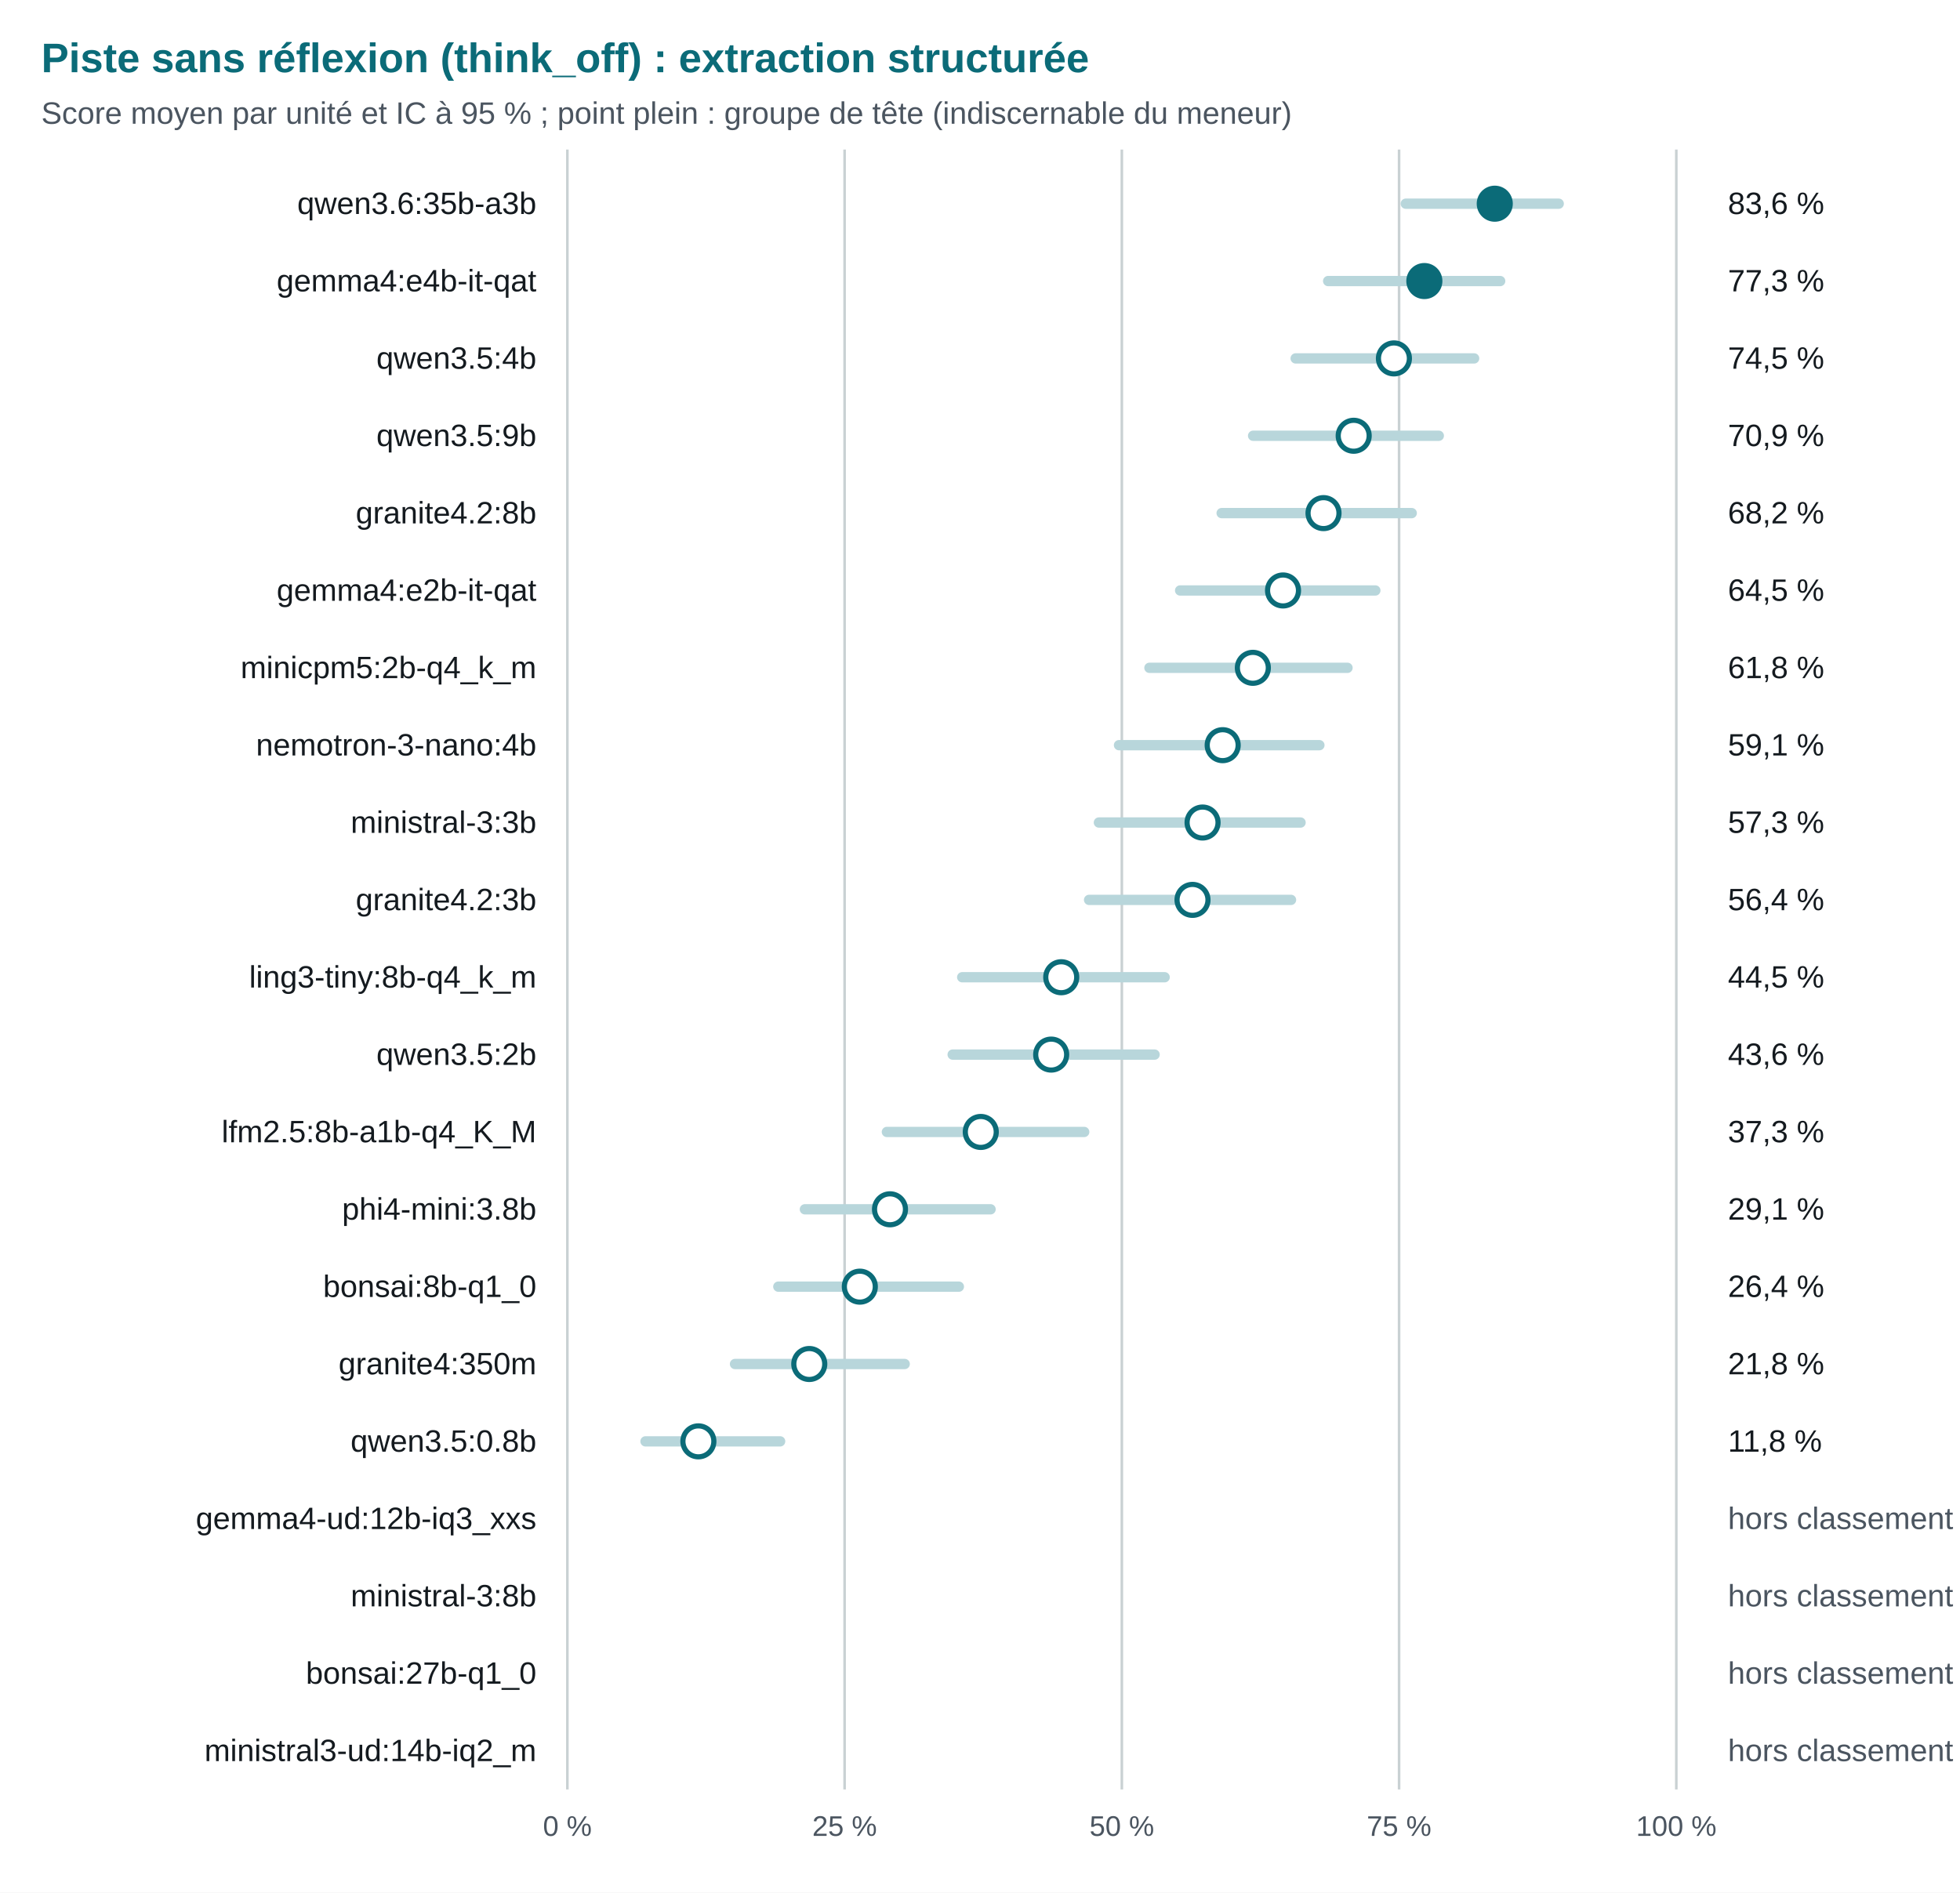
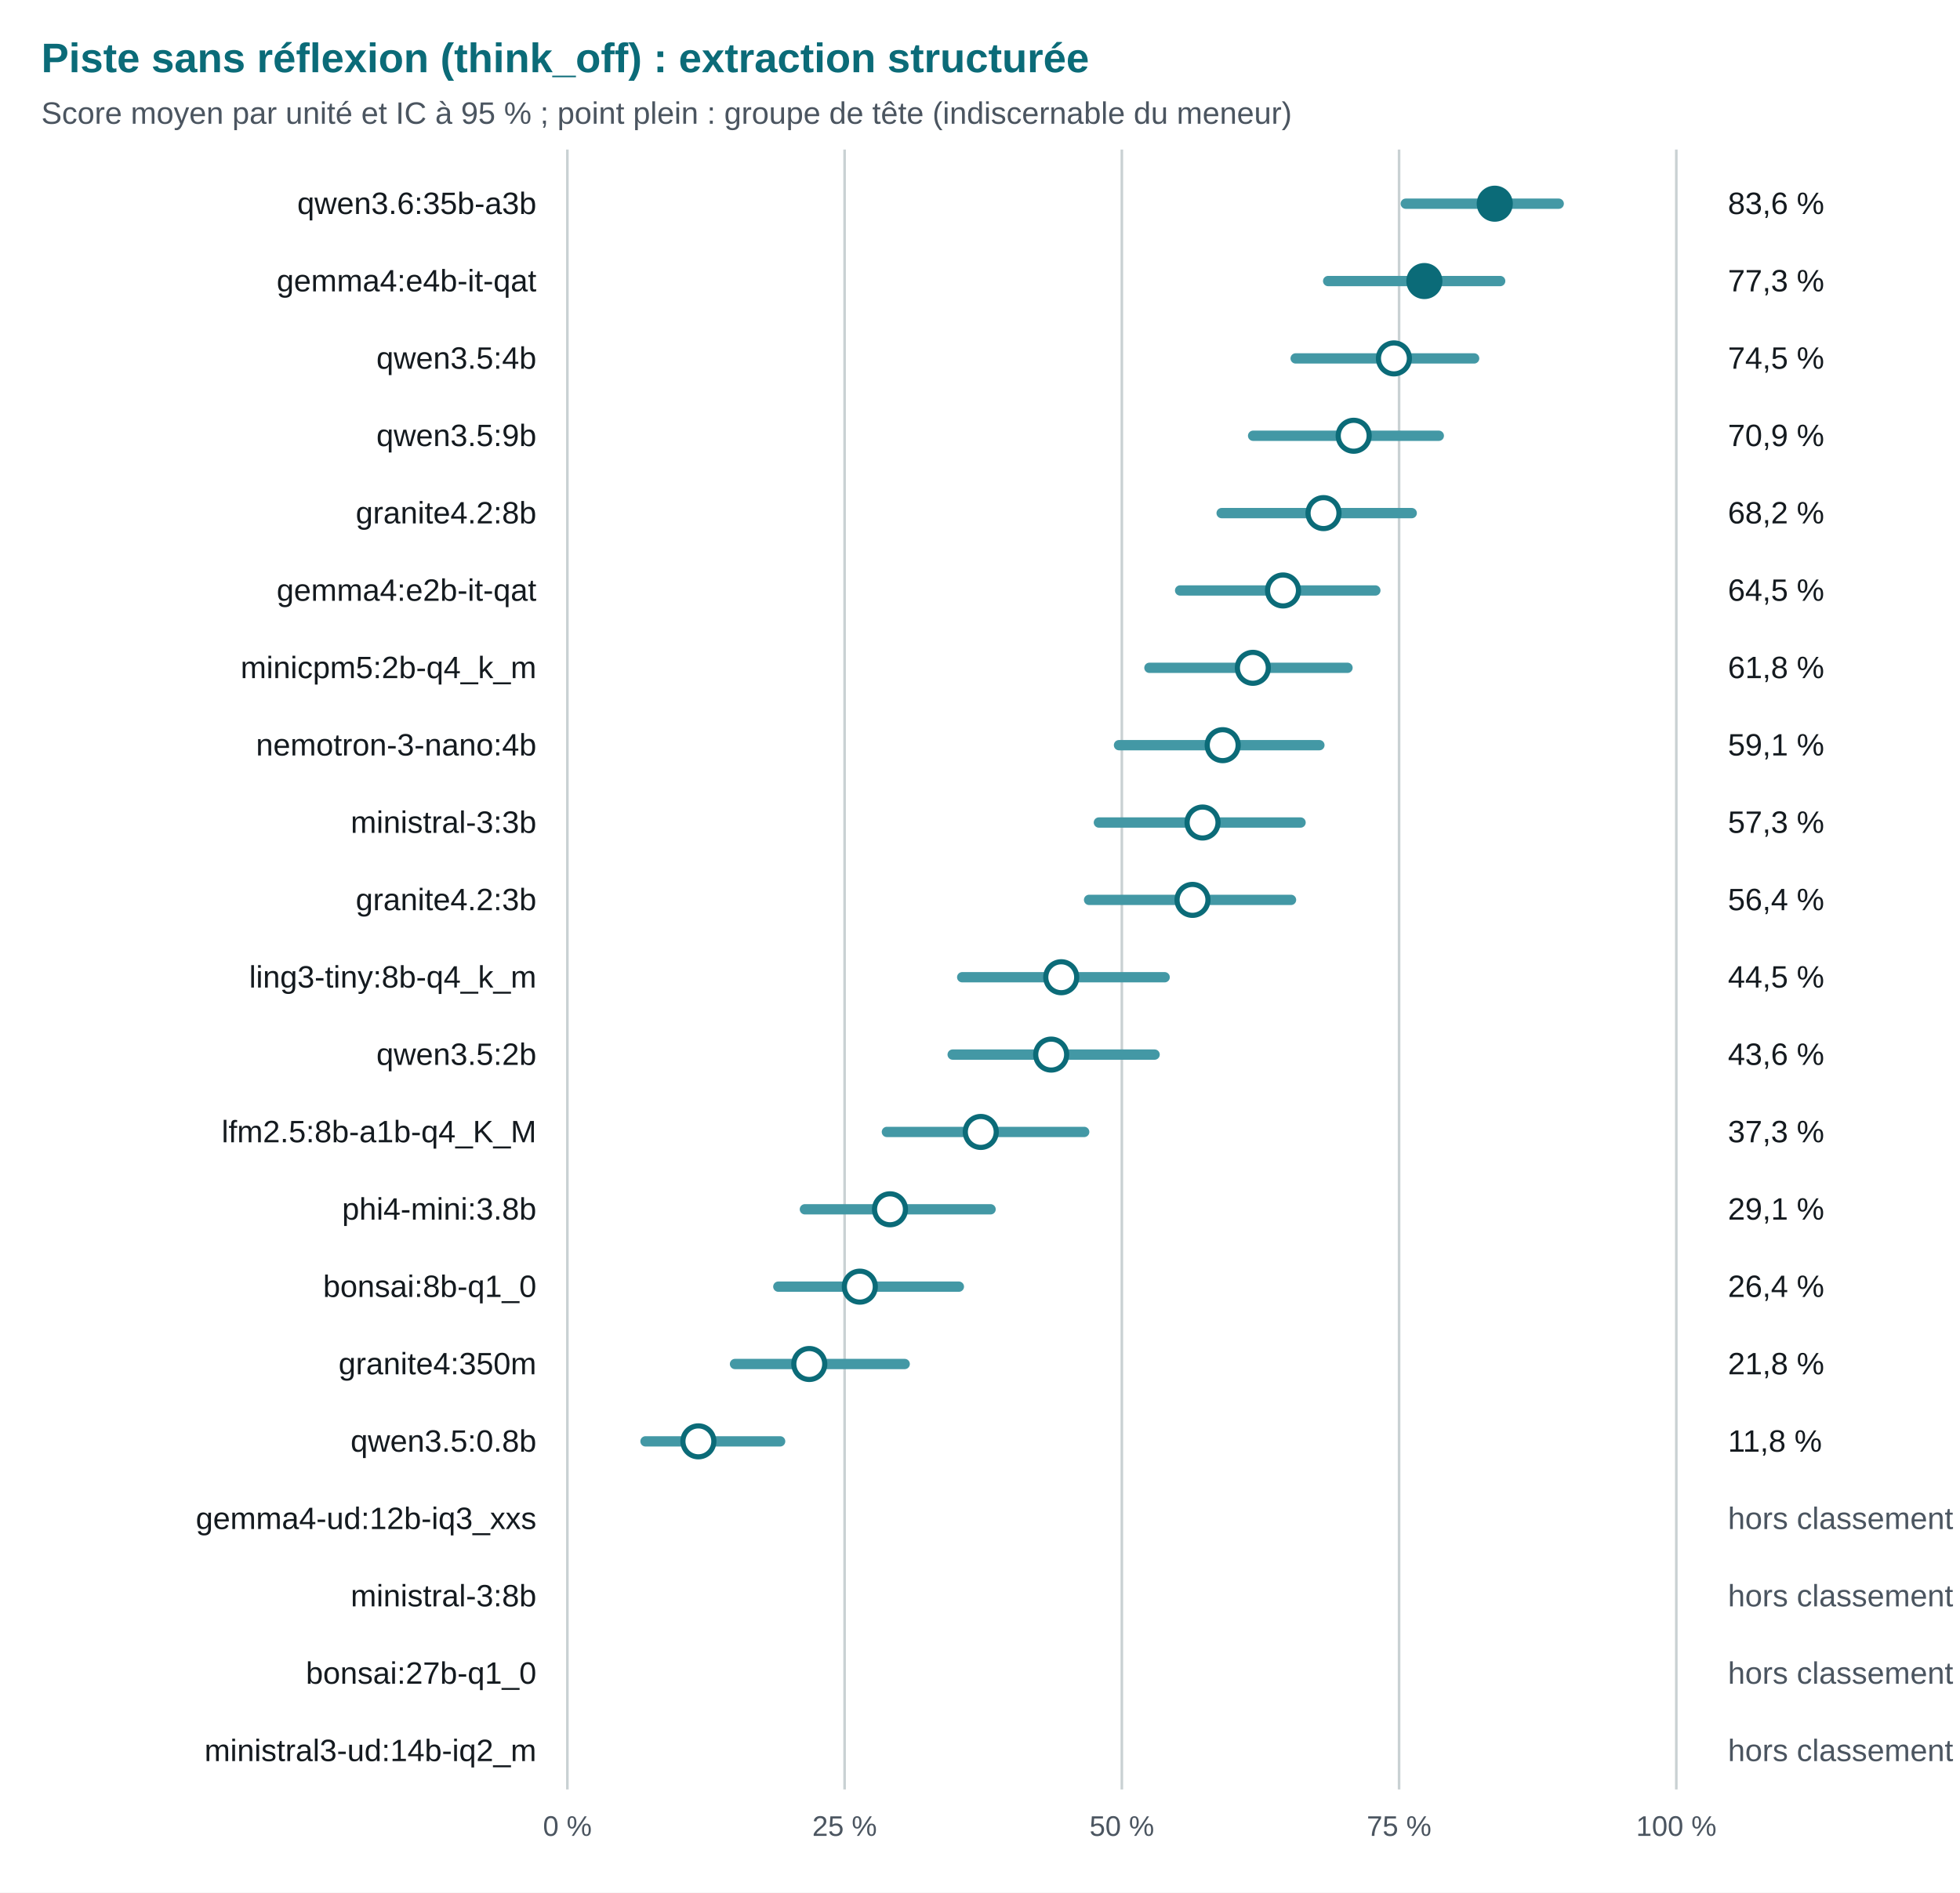
<svg xmlns="http://www.w3.org/2000/svg" width="760" height="734" viewBox="0 0 760 734" role="img" aria-label="Piste sans réflexion (think_off) : extraction structurée. qwen3.6:35b-a3b : 83,6 % (IC à 95 % de 75,6 % à 89,4 %) ; gemma4:e4b-it-qat : 77,3 % (IC à 95 % de 68,6 % à 84,1 %) ; qwen3.5:4b : 74,5 % (IC à 95 % de 65,7 % à 81,8 %) ; qwen3.5:9b : 70,9 % (IC à 95 % de 61,8 % à 78,6 %) ; granite4.2:8b : 68,2 % (IC à 95 % de 59,0 % à 76,1 %) ; gemma4:e2b-it-qat : 64,5 % (IC à 95 % de 55,3 % à 72,9 %) ; minicpm5:2b-q4_k_m : 61,8 % (IC à 95 % de 52,5 % à 70,4 %) ; nemotron-3-nano:4b : 59,1 % (IC à 95 % de 49,7 % à 67,8 %) ; ministral-3:3b : 57,3 % (IC à 95 % de 47,9 % à 66,1 %) ; granite4.2:3b : 56,4 % (IC à 95 % de 47,0 % à 65,3 %) ; ling3-tiny:8b-q4_k_m : 44,5 % (IC à 95 % de 35,6 % à 53,9 %) ; qwen3.5:2b : 43,6 % (IC à 95 % de 34,7 % à 53,0 %) ; lfm2.5:8b-a1b-q4_K_M : 37,3 % (IC à 95 % de 28,8 % à 46,6 %) ; phi4-mini:3.8b : 29,1 % (IC à 95 % de 21,4 % à 38,2 %) ; bonsai:8b-q1_0 : 26,4 % (IC à 95 % de 19,0 % à 35,3 %) ; granite4:350m : 21,8 % (IC à 95 % de 15,1 % à 30,4 %) ; qwen3.5:0.8b : 11,8 % (IC à 95 % de 7,0 % à 19,2 %) ; gemma4-ud:12b-iq3_xxs : hors classement ; ministral-3:8b : hors classement ; bonsai:27b-q1_0 : hors classement ; ministral3-ud:14b-iq2_m : hors classement.">
  <rect width="760" height="734" fill="#FFFFFF" />
  <text x="16" y="28" font-family="Arial, Helvetica, sans-serif" font-size="16" font-weight="bold" fill="#0B6B78">Piste sans réflexion (think_off) : extraction structurée</text>
  <text x="16" y="48" font-family="Arial, Helvetica, sans-serif" font-size="12" fill="#4B5560">Score moyen par unité et IC à 95 % ; point plein : groupe de tête (indiscernable du meneur)</text>
  <line x1="220.0" y1="58" x2="220.0" y2="694" stroke="#C9D1D3" stroke-width="1" />
  <text x="220.0" y="712" font-family="Arial, Helvetica, sans-serif" font-size="11" fill="#4B5560" text-anchor="middle">0 %</text>
  <line x1="327.5" y1="58" x2="327.5" y2="694" stroke="#C9D1D3" stroke-width="1" />
  <text x="327.5" y="712" font-family="Arial, Helvetica, sans-serif" font-size="11" fill="#4B5560" text-anchor="middle">25 %</text>
  <line x1="435.0" y1="58" x2="435.0" y2="694" stroke="#C9D1D3" stroke-width="1" />
  <text x="435.0" y="712" font-family="Arial, Helvetica, sans-serif" font-size="11" fill="#4B5560" text-anchor="middle">50 %</text>
  <line x1="542.5" y1="58" x2="542.5" y2="694" stroke="#C9D1D3" stroke-width="1" />
  <text x="542.5" y="712" font-family="Arial, Helvetica, sans-serif" font-size="11" fill="#4B5560" text-anchor="middle">75 %</text>
  <line x1="650.0" y1="58" x2="650.0" y2="694" stroke="#C9D1D3" stroke-width="1" />
  <text x="650.0" y="712" font-family="Arial, Helvetica, sans-serif" font-size="11" fill="#4B5560" text-anchor="middle">100 %</text>
  <text x="208" y="83.0" font-family="Arial, Helvetica, sans-serif" font-size="12" fill="#141A1F" text-anchor="end">qwen3.6:35b-a3b</text>
-   <line x1="545.1" y1="79.0" x2="604.4" y2="79.0" stroke="#B8D6DB" stroke-width="4" stroke-linecap="round" />
+   <line x1="545.1" y1="79.0" x2="604.4" y2="79.0" stroke="#4398A5" stroke-width="4" stroke-linecap="round" />
  <circle cx="579.6" cy="79.0" r="6" fill="#0B6B78" stroke="#0B6B78" stroke-width="2" />
  <text x="670" y="83.0" font-family="Arial, Helvetica, sans-serif" font-size="12" fill="#141A1F">83,6 %</text>
  <text x="208" y="113.0" font-family="Arial, Helvetica, sans-serif" font-size="12" fill="#141A1F" text-anchor="end">gemma4:e4b-it-qat</text>
-   <line x1="515.0" y1="109.0" x2="581.7" y2="109.0" stroke="#B8D6DB" stroke-width="4" stroke-linecap="round" />
+   <line x1="515.0" y1="109.0" x2="581.7" y2="109.0" stroke="#4398A5" stroke-width="4" stroke-linecap="round" />
  <circle cx="552.3" cy="109.0" r="6" fill="#0B6B78" stroke="#0B6B78" stroke-width="2" />
  <text x="670" y="113.0" font-family="Arial, Helvetica, sans-serif" font-size="12" fill="#141A1F">77,3 %</text>
  <text x="208" y="143.0" font-family="Arial, Helvetica, sans-serif" font-size="12" fill="#141A1F" text-anchor="end">qwen3.5:4b</text>
-   <line x1="502.4" y1="139.0" x2="571.6" y2="139.0" stroke="#B8D6DB" stroke-width="4" stroke-linecap="round" />
+   <line x1="502.4" y1="139.0" x2="571.6" y2="139.0" stroke="#4398A5" stroke-width="4" stroke-linecap="round" />
  <circle cx="540.5" cy="139.0" r="6" fill="#FFFFFF" stroke="#0B6B78" stroke-width="2" />
  <text x="670" y="143.0" font-family="Arial, Helvetica, sans-serif" font-size="12" fill="#141A1F">74,5 %</text>
  <text x="208" y="173.0" font-family="Arial, Helvetica, sans-serif" font-size="12" fill="#141A1F" text-anchor="end">qwen3.5:9b</text>
-   <line x1="485.9" y1="169.0" x2="557.9" y2="169.0" stroke="#B8D6DB" stroke-width="4" stroke-linecap="round" />
+   <line x1="485.9" y1="169.0" x2="557.9" y2="169.0" stroke="#4398A5" stroke-width="4" stroke-linecap="round" />
  <circle cx="524.9" cy="169.0" r="6" fill="#FFFFFF" stroke="#0B6B78" stroke-width="2" />
  <text x="670" y="173.0" font-family="Arial, Helvetica, sans-serif" font-size="12" fill="#141A1F">70,9 %</text>
  <text x="208" y="203.0" font-family="Arial, Helvetica, sans-serif" font-size="12" fill="#141A1F" text-anchor="end">granite4.2:8b</text>
-   <line x1="473.7" y1="199.0" x2="547.4" y2="199.0" stroke="#B8D6DB" stroke-width="4" stroke-linecap="round" />
+   <line x1="473.7" y1="199.0" x2="547.4" y2="199.0" stroke="#4398A5" stroke-width="4" stroke-linecap="round" />
  <circle cx="513.2" cy="199.0" r="6" fill="#FFFFFF" stroke="#0B6B78" stroke-width="2" />
  <text x="670" y="203.0" font-family="Arial, Helvetica, sans-serif" font-size="12" fill="#141A1F">68,2 %</text>
  <text x="208" y="233.0" font-family="Arial, Helvetica, sans-serif" font-size="12" fill="#141A1F" text-anchor="end">gemma4:e2b-it-qat</text>
-   <line x1="457.6" y1="229.0" x2="533.3" y2="229.0" stroke="#B8D6DB" stroke-width="4" stroke-linecap="round" />
+   <line x1="457.6" y1="229.0" x2="533.3" y2="229.0" stroke="#4398A5" stroke-width="4" stroke-linecap="round" />
  <circle cx="497.5" cy="229.0" r="6" fill="#FFFFFF" stroke="#0B6B78" stroke-width="2" />
  <text x="670" y="233.0" font-family="Arial, Helvetica, sans-serif" font-size="12" fill="#141A1F">64,5 %</text>
  <text x="208" y="263.0" font-family="Arial, Helvetica, sans-serif" font-size="12" fill="#141A1F" text-anchor="end">minicpm5:2b-q4_k_m</text>
-   <line x1="445.7" y1="259.0" x2="522.5" y2="259.0" stroke="#B8D6DB" stroke-width="4" stroke-linecap="round" />
+   <line x1="445.7" y1="259.0" x2="522.5" y2="259.0" stroke="#4398A5" stroke-width="4" stroke-linecap="round" />
  <circle cx="485.8" cy="259.0" r="6" fill="#FFFFFF" stroke="#0B6B78" stroke-width="2" />
  <text x="670" y="263.0" font-family="Arial, Helvetica, sans-serif" font-size="12" fill="#141A1F">61,8 %</text>
  <text x="208" y="293.0" font-family="Arial, Helvetica, sans-serif" font-size="12" fill="#141A1F" text-anchor="end">nemotron-3-nano:4b</text>
-   <line x1="433.9" y1="289.0" x2="511.6" y2="289.0" stroke="#B8D6DB" stroke-width="4" stroke-linecap="round" />
+   <line x1="433.9" y1="289.0" x2="511.6" y2="289.0" stroke="#4398A5" stroke-width="4" stroke-linecap="round" />
  <circle cx="474.1" cy="289.0" r="6" fill="#FFFFFF" stroke="#0B6B78" stroke-width="2" />
  <text x="670" y="293.0" font-family="Arial, Helvetica, sans-serif" font-size="12" fill="#141A1F">59,1 %</text>
  <text x="208" y="323.0" font-family="Arial, Helvetica, sans-serif" font-size="12" fill="#141A1F" text-anchor="end">ministral-3:3b</text>
-   <line x1="426.1" y1="319.0" x2="504.3" y2="319.0" stroke="#B8D6DB" stroke-width="4" stroke-linecap="round" />
+   <line x1="426.1" y1="319.0" x2="504.3" y2="319.0" stroke="#4398A5" stroke-width="4" stroke-linecap="round" />
  <circle cx="466.3" cy="319.0" r="6" fill="#FFFFFF" stroke="#0B6B78" stroke-width="2" />
  <text x="670" y="323.0" font-family="Arial, Helvetica, sans-serif" font-size="12" fill="#141A1F">57,3 %</text>
  <text x="208" y="353.0" font-family="Arial, Helvetica, sans-serif" font-size="12" fill="#141A1F" text-anchor="end">granite4.2:3b</text>
-   <line x1="422.3" y1="349.0" x2="500.6" y2="349.0" stroke="#B8D6DB" stroke-width="4" stroke-linecap="round" />
+   <line x1="422.3" y1="349.0" x2="500.6" y2="349.0" stroke="#4398A5" stroke-width="4" stroke-linecap="round" />
  <circle cx="462.4" cy="349.0" r="6" fill="#FFFFFF" stroke="#0B6B78" stroke-width="2" />
  <text x="670" y="353.0" font-family="Arial, Helvetica, sans-serif" font-size="12" fill="#141A1F">56,4 %</text>
  <text x="208" y="383.0" font-family="Arial, Helvetica, sans-serif" font-size="12" fill="#141A1F" text-anchor="end">ling3-tiny:8b-q4_k_m</text>
-   <line x1="373.1" y1="379.0" x2="451.6" y2="379.0" stroke="#B8D6DB" stroke-width="4" stroke-linecap="round" />
+   <line x1="373.1" y1="379.0" x2="451.6" y2="379.0" stroke="#4398A5" stroke-width="4" stroke-linecap="round" />
  <circle cx="411.5" cy="379.0" r="6" fill="#FFFFFF" stroke="#0B6B78" stroke-width="2" />
  <text x="670" y="383.0" font-family="Arial, Helvetica, sans-serif" font-size="12" fill="#141A1F">44,5 %</text>
  <text x="208" y="413.0" font-family="Arial, Helvetica, sans-serif" font-size="12" fill="#141A1F" text-anchor="end">qwen3.5:2b</text>
-   <line x1="369.4" y1="409.0" x2="447.7" y2="409.0" stroke="#B8D6DB" stroke-width="4" stroke-linecap="round" />
+   <line x1="369.4" y1="409.0" x2="447.7" y2="409.0" stroke="#4398A5" stroke-width="4" stroke-linecap="round" />
  <circle cx="407.6" cy="409.0" r="6" fill="#FFFFFF" stroke="#0B6B78" stroke-width="2" />
  <text x="670" y="413.0" font-family="Arial, Helvetica, sans-serif" font-size="12" fill="#141A1F">43,6 %</text>
  <text x="208" y="443.0" font-family="Arial, Helvetica, sans-serif" font-size="12" fill="#141A1F" text-anchor="end">lfm2.5:8b-a1b-q4_K_M</text>
-   <line x1="343.9" y1="439.0" x2="420.4" y2="439.0" stroke="#B8D6DB" stroke-width="4" stroke-linecap="round" />
+   <line x1="343.9" y1="439.0" x2="420.4" y2="439.0" stroke="#4398A5" stroke-width="4" stroke-linecap="round" />
  <circle cx="380.3" cy="439.0" r="6" fill="#FFFFFF" stroke="#0B6B78" stroke-width="2" />
  <text x="670" y="443.0" font-family="Arial, Helvetica, sans-serif" font-size="12" fill="#141A1F">37,3 %</text>
  <text x="208" y="473.0" font-family="Arial, Helvetica, sans-serif" font-size="12" fill="#141A1F" text-anchor="end">phi4-mini:3.8b</text>
-   <line x1="312.1" y1="469.0" x2="384.1" y2="469.0" stroke="#B8D6DB" stroke-width="4" stroke-linecap="round" />
+   <line x1="312.1" y1="469.0" x2="384.1" y2="469.0" stroke="#4398A5" stroke-width="4" stroke-linecap="round" />
  <circle cx="345.1" cy="469.0" r="6" fill="#FFFFFF" stroke="#0B6B78" stroke-width="2" />
  <text x="670" y="473.0" font-family="Arial, Helvetica, sans-serif" font-size="12" fill="#141A1F">29,1 %</text>
  <text x="208" y="503.0" font-family="Arial, Helvetica, sans-serif" font-size="12" fill="#141A1F" text-anchor="end">bonsai:8b-q1_0</text>
-   <line x1="301.8" y1="499.0" x2="371.8" y2="499.0" stroke="#B8D6DB" stroke-width="4" stroke-linecap="round" />
+   <line x1="301.8" y1="499.0" x2="371.8" y2="499.0" stroke="#4398A5" stroke-width="4" stroke-linecap="round" />
  <circle cx="333.4" cy="499.0" r="6" fill="#FFFFFF" stroke="#0B6B78" stroke-width="2" />
  <text x="670" y="503.0" font-family="Arial, Helvetica, sans-serif" font-size="12" fill="#141A1F">26,4 %</text>
  <text x="208" y="533.0" font-family="Arial, Helvetica, sans-serif" font-size="12" fill="#141A1F" text-anchor="end">granite4:350m</text>
-   <line x1="285.0" y1="529.0" x2="350.8" y2="529.0" stroke="#B8D6DB" stroke-width="4" stroke-linecap="round" />
+   <line x1="285.0" y1="529.0" x2="350.8" y2="529.0" stroke="#4398A5" stroke-width="4" stroke-linecap="round" />
  <circle cx="313.8" cy="529.0" r="6" fill="#FFFFFF" stroke="#0B6B78" stroke-width="2" />
  <text x="670" y="533.0" font-family="Arial, Helvetica, sans-serif" font-size="12" fill="#141A1F">21,8 %</text>
  <text x="208" y="563.0" font-family="Arial, Helvetica, sans-serif" font-size="12" fill="#141A1F" text-anchor="end">qwen3.5:0.8b</text>
-   <line x1="250.3" y1="559.0" x2="302.5" y2="559.0" stroke="#B8D6DB" stroke-width="4" stroke-linecap="round" />
+   <line x1="250.3" y1="559.0" x2="302.5" y2="559.0" stroke="#4398A5" stroke-width="4" stroke-linecap="round" />
  <circle cx="270.8" cy="559.0" r="6" fill="#FFFFFF" stroke="#0B6B78" stroke-width="2" />
  <text x="670" y="563.0" font-family="Arial, Helvetica, sans-serif" font-size="12" fill="#141A1F">11,8 %</text>
  <text x="208" y="593.0" font-family="Arial, Helvetica, sans-serif" font-size="12" fill="#141A1F" text-anchor="end">gemma4-ud:12b-iq3_xxs</text>
  <text x="670" y="593.0" font-family="Arial, Helvetica, sans-serif" font-size="12" fill="#4B5560">hors classement</text>
  <text x="208" y="623.0" font-family="Arial, Helvetica, sans-serif" font-size="12" fill="#141A1F" text-anchor="end">ministral-3:8b</text>
  <text x="670" y="623.0" font-family="Arial, Helvetica, sans-serif" font-size="12" fill="#4B5560">hors classement</text>
  <text x="208" y="653.0" font-family="Arial, Helvetica, sans-serif" font-size="12" fill="#141A1F" text-anchor="end">bonsai:27b-q1_0</text>
  <text x="670" y="653.0" font-family="Arial, Helvetica, sans-serif" font-size="12" fill="#4B5560">hors classement</text>
  <text x="208" y="683.0" font-family="Arial, Helvetica, sans-serif" font-size="12" fill="#141A1F" text-anchor="end">ministral3-ud:14b-iq2_m</text>
  <text x="670" y="683.0" font-family="Arial, Helvetica, sans-serif" font-size="12" fill="#4B5560">hors classement</text>
</svg>
